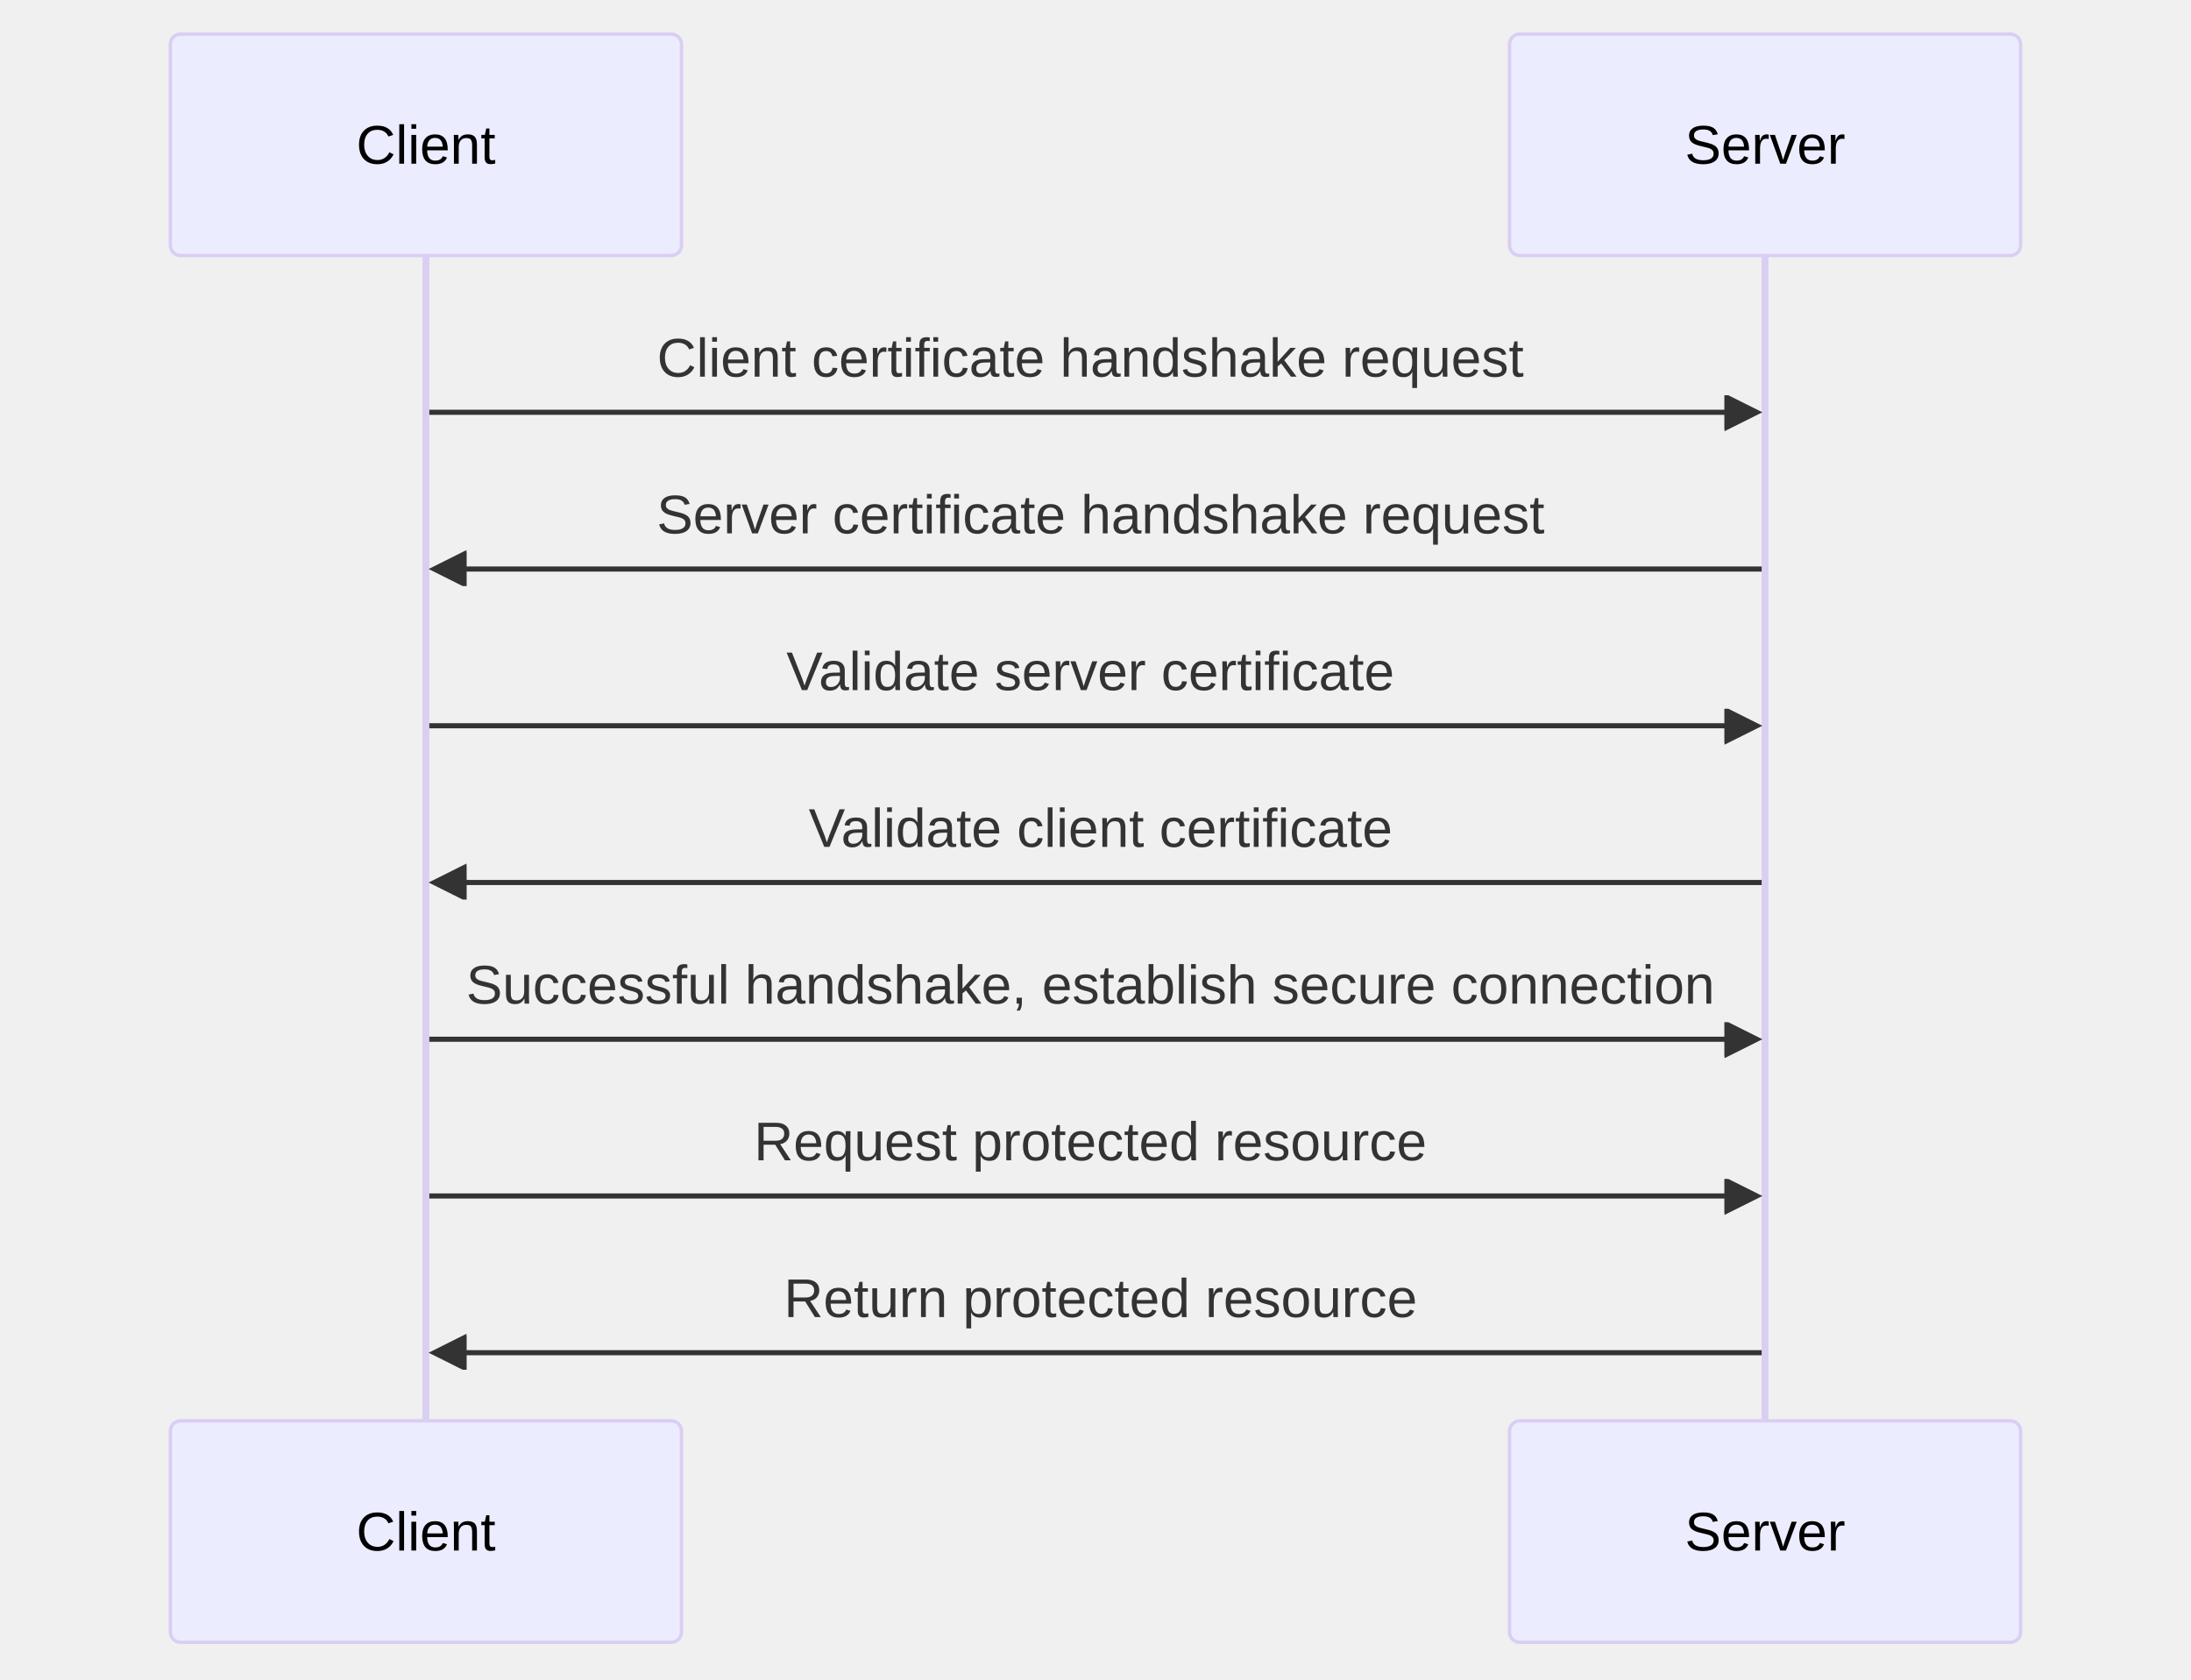
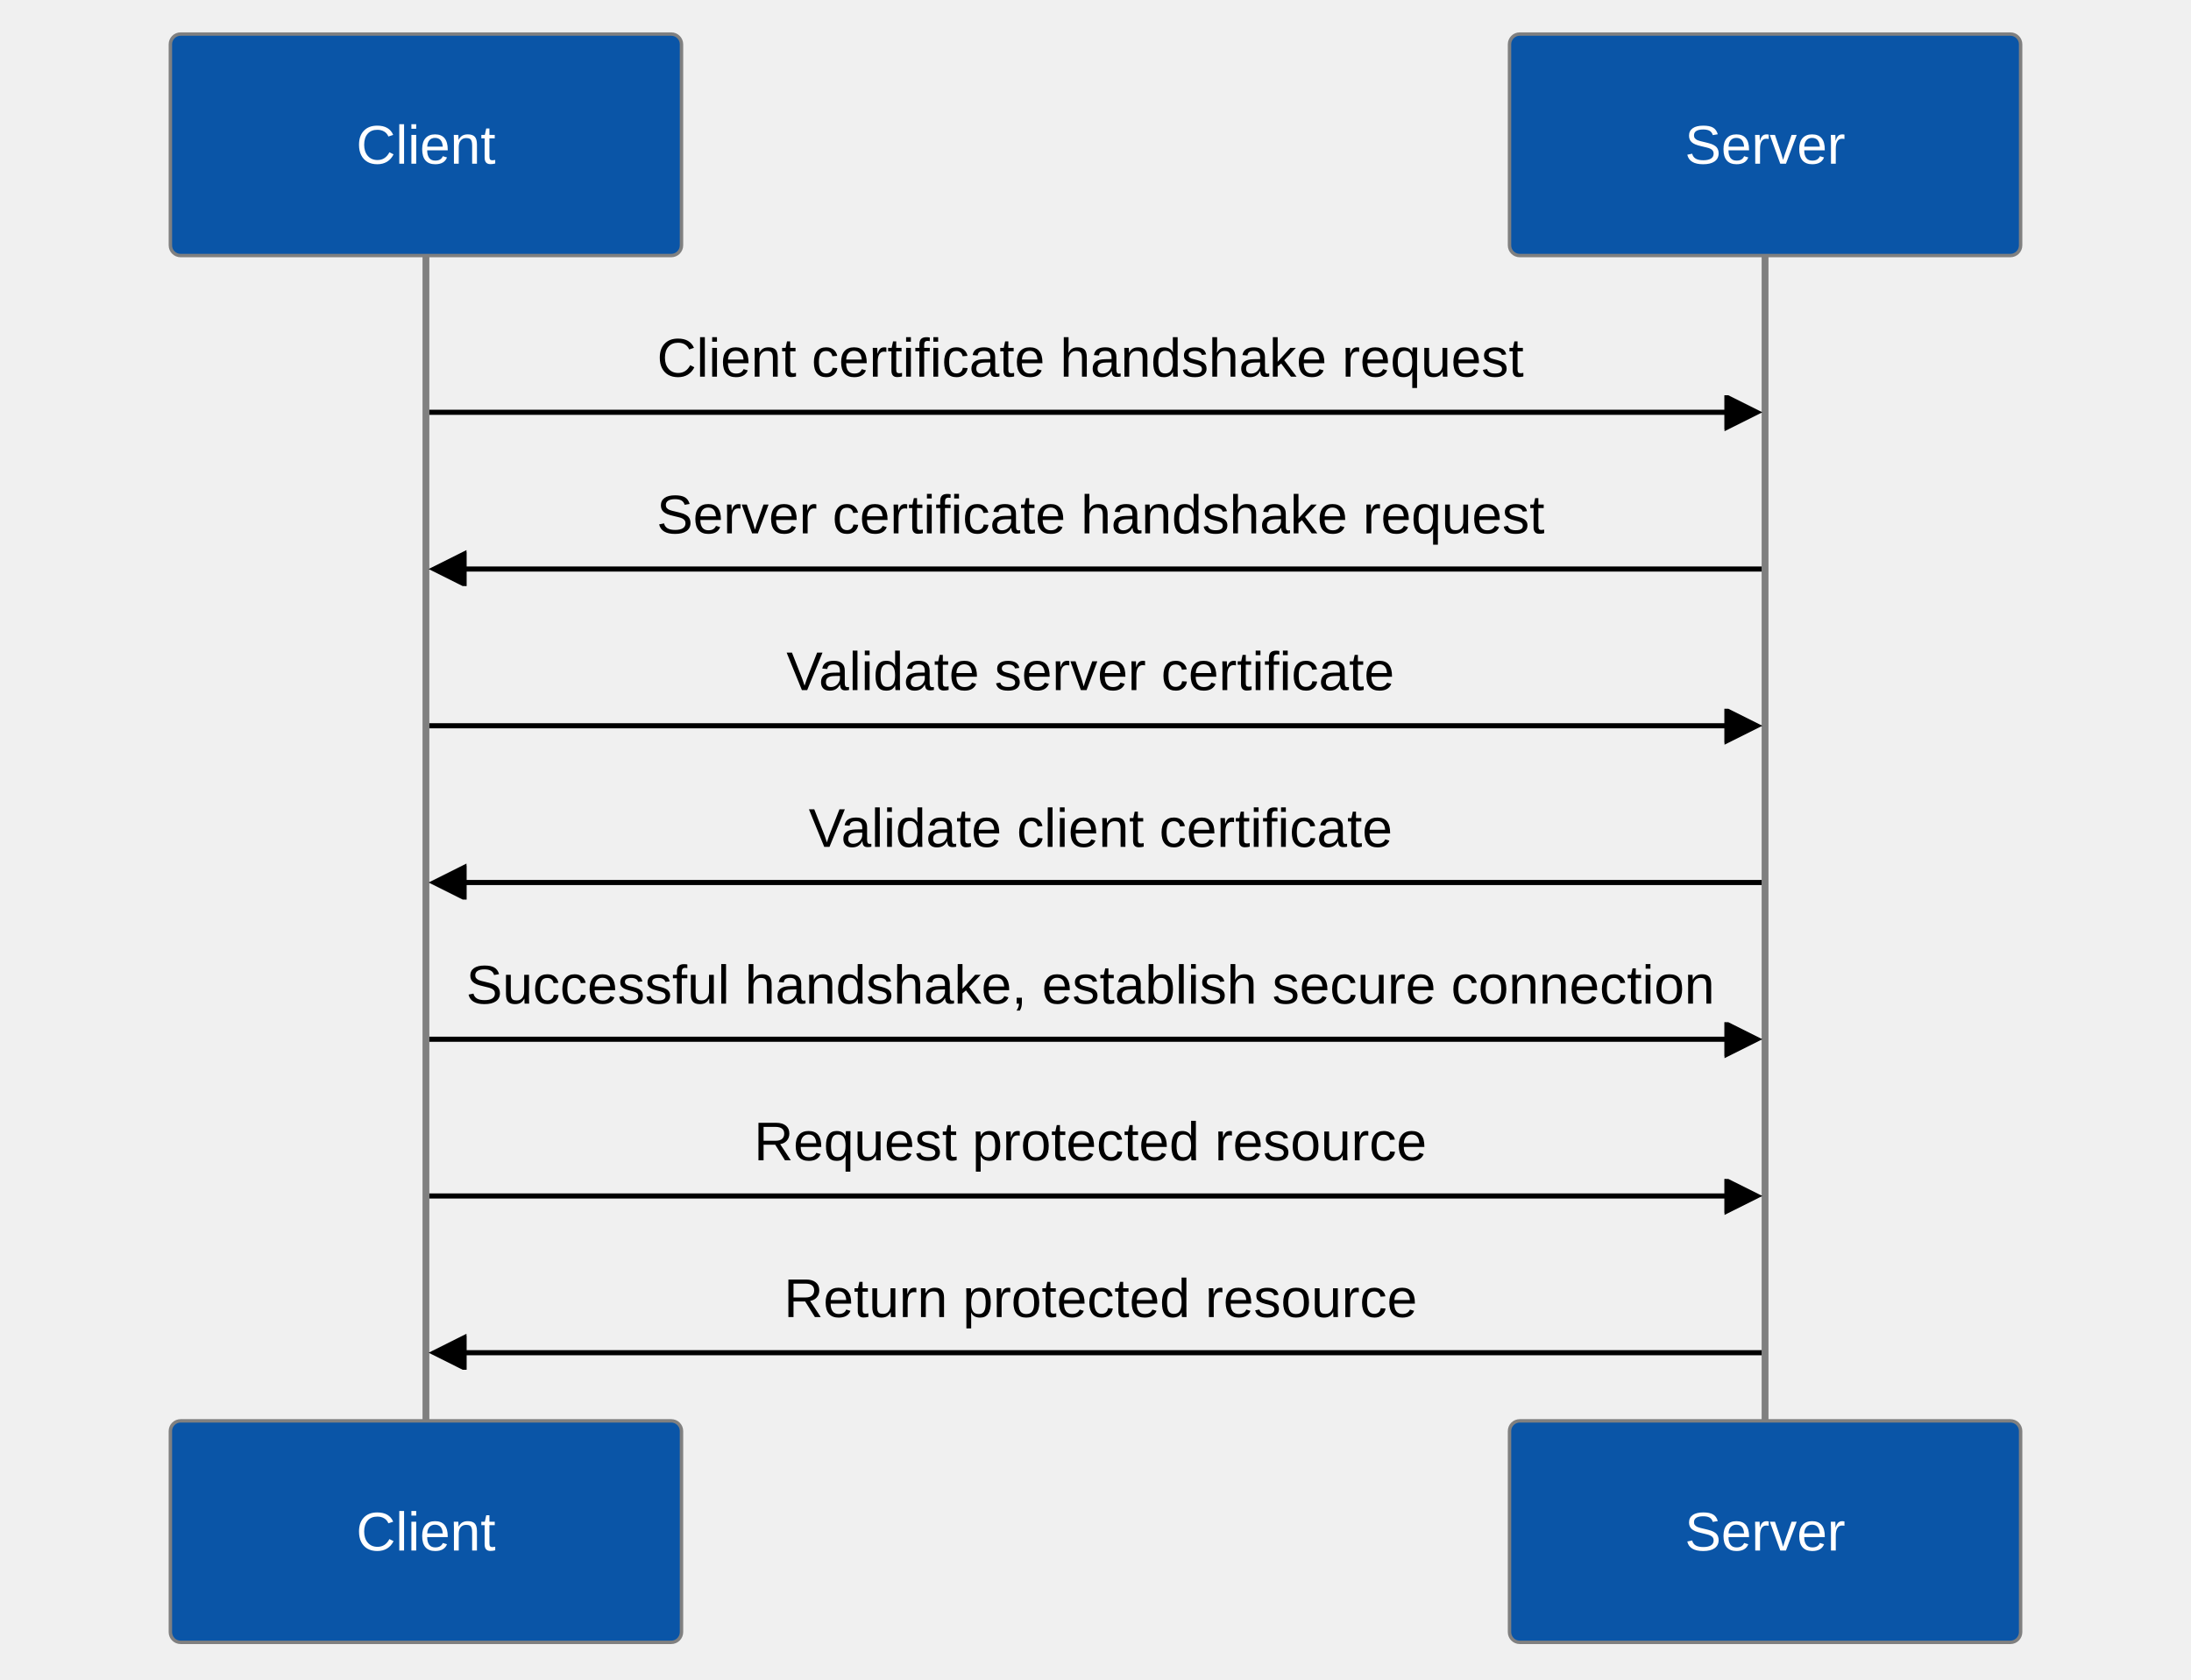
<svg xmlns="http://www.w3.org/2000/svg" aria-roledescription="sequence" role="graphics-document document" viewBox="-50 -10 643 493" style="max-width: 643px; background-color: white;" width="100%" id="my-svg">
  <g>
    <rect class="actor actor-bottom" ry="3" rx="3" name="Server" height="65" width="150" stroke="#666" fill="#eaeaea" y="407" x="393" />
    <text style="text-anchor: middle; font-size: 16px; font-weight: 400;" class="actor" alignment-baseline="central" dominant-baseline="central" y="439.5" x="468">
      <tspan dy="0" x="468">Server</tspan>
    </text>
  </g>
  <g>
    <rect class="actor actor-bottom" ry="3" rx="3" name="Client" height="65" width="150" stroke="#666" fill="#eaeaea" y="407" x="0" />
    <text style="text-anchor: middle; font-size: 16px; font-weight: 400;" class="actor" alignment-baseline="central" dominant-baseline="central" y="439.5" x="75">
      <tspan dy="0" x="75">Client</tspan>
    </text>
  </g>
  <g>
    <line stroke="#999" stroke-width="0.5px" class="200" y2="407" x2="468" y1="5" x1="468" id="actor1" />
    <g id="root-1">
      <rect class="actor actor-top" ry="3" rx="3" name="Server" height="65" width="150" stroke="#666" fill="#eaeaea" y="0" x="393" />
      <text style="text-anchor: middle; font-size: 16px; font-weight: 400;" class="actor" alignment-baseline="central" dominant-baseline="central" y="32.5" x="468">
        <tspan dy="0" x="468">Server</tspan>
      </text>
    </g>
  </g>
  <g>
    <line stroke="#999" stroke-width="0.5px" class="200" y2="407" x2="75" y1="5" x1="75" id="actor0" />
    <g id="root-0">
      <rect class="actor actor-top" ry="3" rx="3" name="Client" height="65" width="150" stroke="#666" fill="#eaeaea" y="0" x="0" />
      <text style="text-anchor: middle; font-size: 16px; font-weight: 400;" class="actor" alignment-baseline="central" dominant-baseline="central" y="32.5" x="75">
        <tspan dy="0" x="75">Client</tspan>
      </text>
    </g>
  </g>
-   <style>#my-svg{font-family:"trebuchet ms",verdana,arial,sans-serif;font-size:16px;fill:#333;}#my-svg .error-icon{fill:#552222;}#my-svg .error-text{fill:#552222;stroke:#552222;}#my-svg .edge-thickness-normal{stroke-width:2px;}#my-svg .edge-thickness-thick{stroke-width:3.5px;}#my-svg .edge-pattern-solid{stroke-dasharray:0;}#my-svg .edge-pattern-dashed{stroke-dasharray:3;}#my-svg .edge-pattern-dotted{stroke-dasharray:2;}#my-svg .marker{fill:#333333;stroke:#333333;}#my-svg .marker.cross{stroke:#333333;}#my-svg svg{font-family:"trebuchet ms",verdana,arial,sans-serif;font-size:16px;}#my-svg .actor{stroke:hsl(259.626, 59.777%, 87.902%);fill:#ECECFF;}#my-svg text.actor&gt;tspan{fill:black;stroke:none;}#my-svg .actor-line{stroke:grey;}#my-svg .messageLine0{stroke-width:1.5;stroke-dasharray:none;stroke:#333;}#my-svg .messageLine1{stroke-width:1.5;stroke-dasharray:2,2;stroke:#333;}#my-svg #arrowhead path{fill:#333;stroke:#333;}#my-svg .sequenceNumber{fill:white;}#my-svg #sequencenumber{fill:#333;}#my-svg #crosshead path{fill:#333;stroke:#333;}#my-svg .messageText{fill:#333;stroke:none;}#my-svg .labelBox{stroke:hsl(259.626, 59.777%, 87.902%);fill:#ECECFF;}#my-svg .labelText,#my-svg .labelText&gt;tspan{fill:black;stroke:none;}#my-svg .loopText,#my-svg .loopText&gt;tspan{fill:black;stroke:none;}#my-svg .loopLine{stroke-width:2px;stroke-dasharray:2,2;stroke:hsl(259.626, 59.777%, 87.902%);fill:hsl(259.626, 59.777%, 87.902%);}#my-svg .note{stroke:#aaaa33;fill:#fff5ad;}#my-svg .noteText,#my-svg .noteText&gt;tspan{fill:black;stroke:none;}#my-svg .activation0{fill:#f4f4f4;stroke:#666;}#my-svg .activation1{fill:#f4f4f4;stroke:#666;}#my-svg .activation2{fill:#f4f4f4;stroke:#666;}#my-svg .actorPopupMenu{position:absolute;}#my-svg .actorPopupMenuPanel{position:absolute;fill:#ECECFF;box-shadow:0px 8px 16px 0px rgba(0,0,0,0.2);filter:drop-shadow(3px 5px 2px rgb(0 0 0 / 0.4));}#my-svg .actor-man line{stroke:hsl(259.626, 59.777%, 87.902%);fill:#ECECFF;}#my-svg .actor-man circle,#my-svg line{stroke:hsl(259.626, 59.777%, 87.902%);fill:#ECECFF;stroke-width:2px;}#my-svg :root{--mermaid-font-family:"trebuchet ms",verdana,arial,sans-serif;}</style>
+   <style>#my-svg{font-family:"trebuchet ms",verdana,arial,sans-serif;font-size:16px;fill:black;}#my-svg .error-icon{fill:hsl(31.338, 88.701%, 39.706%);}#my-svg .error-text{fill:black;stroke:black;}#my-svg .edge-thickness-normal{stroke-width:2px;}#my-svg .edge-thickness-thick{stroke-width:3.5px;}#my-svg .edge-pattern-solid{stroke-dasharray:0;}#my-svg .edge-pattern-dashed{stroke-dasharray:3;}#my-svg .edge-pattern-dotted{stroke-dasharray:2;}#my-svg .marker{fill:#0b0b0b;stroke:#0b0b0b;}#my-svg .marker.cross{stroke:#0b0b0b;}#my-svg svg{font-family:"trebuchet ms",verdana,arial,sans-serif;font-size:16px;}#my-svg .actor{stroke:gray;fill:#0a55a7;}#my-svg text.actor&gt;tspan{fill:white;stroke:none;}#my-svg .actor-line{stroke:grey;}#my-svg .messageLine0{stroke-width:1.5;stroke-dasharray:none;stroke:black;}#my-svg .messageLine1{stroke-width:1.5;stroke-dasharray:2,2;stroke:black;}#my-svg #arrowhead path{fill:black;stroke:black;}#my-svg .sequenceNumber{fill:#f4f4f4;}#my-svg #sequencenumber{fill:black;}#my-svg #crosshead path{fill:black;stroke:black;}#my-svg .messageText{fill:black;stroke:none;}#my-svg .labelBox{stroke:gray;fill:#0a55a7;}#my-svg .labelText,#my-svg .labelText&gt;tspan{fill:white;stroke:none;}#my-svg .loopText,#my-svg .loopText&gt;tspan{fill:white;stroke:none;}#my-svg .loopLine{stroke-width:2px;stroke-dasharray:2,2;stroke:gray;fill:gray;}#my-svg .note{stroke:hsl(52.683, 60%, 73.922%);fill:#fff5ad;}#my-svg .noteText,#my-svg .noteText&gt;tspan{fill:#333;stroke:none;}#my-svg .activation0{fill:gray;stroke:hsl(0, 0%, 40.196%);}#my-svg .activation1{fill:gray;stroke:hsl(0, 0%, 40.196%);}#my-svg .activation2{fill:gray;stroke:hsl(0, 0%, 40.196%);}#my-svg .actorPopupMenu{position:absolute;}#my-svg .actorPopupMenuPanel{position:absolute;fill:#0a55a7;box-shadow:0px 8px 16px 0px rgba(0,0,0,0.2);filter:drop-shadow(3px 5px 2px rgb(0 0 0 / 0.4));}#my-svg .actor-man line{stroke:gray;fill:#0a55a7;}#my-svg .actor-man circle,#my-svg line{stroke:gray;fill:#0a55a7;stroke-width:2px;}#my-svg :root{--mermaid-font-family:"trebuchet ms",verdana,arial,sans-serif;}</style>
  <g />
  <defs>
    <symbol height="24" width="24" id="computer">
      <path d="M2 2v13h20v-13h-20zm18 11h-16v-9h16v9zm-10.228 6l.466-1h3.524l.467 1h-4.457zm14.228 3h-24l2-6h2.104l-1.33 4h18.45l-1.297-4h2.073l2 6zm-5-10h-14v-7h14v7z" transform="scale(.5)" />
    </symbol>
  </defs>
  <defs>
    <symbol clip-rule="evenodd" fill-rule="evenodd" id="database">
      <path d="M12.258.001l.256.004.255.005.253.008.251.01.249.012.247.015.246.016.242.019.241.02.239.023.236.024.233.027.231.028.229.031.225.032.223.034.22.036.217.038.214.04.211.041.208.043.205.045.201.046.198.048.194.05.191.051.187.053.183.054.18.056.175.057.172.059.168.06.163.061.16.063.155.064.15.066.074.033.073.033.071.034.07.034.069.035.068.035.067.035.066.035.064.036.064.036.062.036.06.036.06.037.058.037.058.037.055.038.055.038.053.038.052.038.051.039.05.039.048.039.047.039.045.04.044.04.043.04.041.04.04.041.039.041.037.041.036.041.034.041.033.042.032.042.03.042.029.042.027.042.026.043.024.043.023.043.021.043.02.043.018.044.017.043.015.044.013.044.012.044.011.045.009.044.007.045.006.045.004.045.002.045.001.045v17l-.001.045-.002.045-.004.045-.006.045-.007.045-.009.044-.011.045-.012.044-.013.044-.015.044-.017.043-.018.044-.02.043-.021.043-.023.043-.024.043-.026.043-.027.042-.029.042-.03.042-.032.042-.033.042-.034.041-.036.041-.037.041-.039.041-.04.041-.041.04-.043.04-.044.04-.045.04-.047.039-.048.039-.05.039-.051.039-.052.038-.053.038-.055.038-.055.038-.058.037-.058.037-.06.037-.06.036-.062.036-.064.036-.064.036-.066.035-.067.035-.068.035-.069.035-.07.034-.071.034-.073.033-.074.033-.15.066-.155.064-.16.063-.163.061-.168.06-.172.059-.175.057-.18.056-.183.054-.187.053-.191.051-.194.05-.198.048-.201.046-.205.045-.208.043-.211.041-.214.04-.217.038-.22.036-.223.034-.225.032-.229.031-.231.028-.233.027-.236.024-.239.023-.241.02-.242.019-.246.016-.247.015-.249.012-.251.01-.253.008-.255.005-.256.004-.258.001-.258-.001-.256-.004-.255-.005-.253-.008-.251-.01-.249-.012-.247-.015-.245-.016-.243-.019-.241-.02-.238-.023-.236-.024-.234-.027-.231-.028-.228-.031-.226-.032-.223-.034-.22-.036-.217-.038-.214-.04-.211-.041-.208-.043-.204-.045-.201-.046-.198-.048-.195-.05-.19-.051-.187-.053-.184-.054-.179-.056-.176-.057-.172-.059-.167-.06-.164-.061-.159-.063-.155-.064-.151-.066-.074-.033-.072-.033-.072-.034-.07-.034-.069-.035-.068-.035-.067-.035-.066-.035-.064-.036-.063-.036-.062-.036-.061-.036-.06-.037-.058-.037-.057-.037-.056-.038-.055-.038-.053-.038-.052-.038-.051-.039-.049-.039-.049-.039-.046-.039-.046-.04-.044-.04-.043-.04-.041-.04-.04-.041-.039-.041-.037-.041-.036-.041-.034-.041-.033-.042-.032-.042-.03-.042-.029-.042-.027-.042-.026-.043-.024-.043-.023-.043-.021-.043-.02-.043-.018-.044-.017-.043-.015-.044-.013-.044-.012-.044-.011-.045-.009-.044-.007-.045-.006-.045-.004-.045-.002-.045-.001-.045v-17l.001-.045.002-.045.004-.045.006-.045.007-.045.009-.044.011-.045.012-.044.013-.044.015-.044.017-.043.018-.044.02-.043.021-.043.023-.043.024-.043.026-.043.027-.042.029-.042.03-.042.032-.042.033-.042.034-.041.036-.041.037-.041.039-.041.04-.041.041-.04.043-.04.044-.04.046-.04.046-.039.049-.039.049-.039.051-.039.052-.038.053-.038.055-.038.056-.038.057-.037.058-.037.06-.037.061-.036.062-.036.063-.036.064-.036.066-.035.067-.035.068-.035.069-.035.07-.034.072-.034.072-.033.074-.033.151-.066.155-.064.159-.063.164-.061.167-.06.172-.059.176-.057.179-.056.184-.054.187-.053.19-.051.195-.05.198-.048.201-.046.204-.045.208-.043.211-.041.214-.04.217-.038.22-.036.223-.034.226-.032.228-.031.231-.028.234-.027.236-.024.238-.023.241-.02.243-.019.245-.016.247-.015.249-.012.251-.01.253-.008.255-.005.256-.004.258-.001.258.001zm-9.258 20.499v.01l.001.021.003.021.004.022.005.021.006.022.007.022.009.023.01.022.011.023.012.023.013.023.015.023.016.024.017.023.018.024.019.024.021.024.022.025.023.024.024.025.052.049.056.05.061.051.066.051.07.051.075.051.079.052.084.052.088.052.092.052.097.052.102.051.105.052.11.052.114.051.119.051.123.051.127.05.131.05.135.05.139.048.144.049.147.047.152.047.155.047.16.045.163.045.167.043.171.043.176.041.178.041.183.039.187.039.19.037.194.035.197.035.202.033.204.031.209.03.212.029.216.027.219.025.222.024.226.021.23.02.233.018.236.016.24.015.243.012.246.01.249.008.253.005.256.004.259.001.26-.001.257-.004.254-.005.25-.008.247-.011.244-.012.241-.014.237-.016.233-.018.231-.021.226-.021.224-.024.22-.026.216-.027.212-.028.21-.031.205-.031.202-.034.198-.034.194-.036.191-.037.187-.039.183-.04.179-.04.175-.042.172-.043.168-.044.163-.045.16-.046.155-.046.152-.047.148-.048.143-.049.139-.049.136-.05.131-.05.126-.05.123-.051.118-.052.114-.051.11-.052.106-.052.101-.052.096-.052.092-.052.088-.053.083-.051.079-.052.074-.052.07-.051.065-.051.06-.051.056-.05.051-.05.023-.024.023-.025.021-.024.02-.024.019-.024.018-.024.017-.024.015-.023.014-.024.013-.023.012-.023.01-.023.01-.022.008-.022.006-.022.006-.022.004-.022.004-.021.001-.021.001-.021v-4.127l-.077.055-.08.053-.083.054-.085.053-.087.052-.09.052-.093.051-.095.05-.097.05-.1.049-.102.049-.105.048-.106.047-.109.047-.111.046-.114.045-.115.045-.118.044-.12.043-.122.042-.124.042-.126.041-.128.04-.13.04-.132.038-.134.038-.135.037-.138.037-.139.035-.142.035-.143.034-.144.033-.147.032-.148.031-.15.03-.151.03-.153.029-.154.027-.156.027-.158.026-.159.025-.161.024-.162.023-.163.022-.165.021-.166.02-.167.019-.169.018-.169.017-.171.016-.173.015-.173.014-.175.013-.175.012-.177.011-.178.01-.179.008-.179.008-.181.006-.182.005-.182.004-.184.003-.184.002h-.37l-.184-.002-.184-.003-.182-.004-.182-.005-.181-.006-.179-.008-.179-.008-.178-.01-.176-.011-.176-.012-.175-.013-.173-.014-.172-.015-.171-.016-.17-.017-.169-.018-.167-.019-.166-.02-.165-.021-.163-.022-.162-.023-.161-.024-.159-.025-.157-.026-.156-.027-.155-.027-.153-.029-.151-.03-.15-.03-.148-.031-.146-.032-.145-.033-.143-.034-.141-.035-.14-.035-.137-.037-.136-.037-.134-.038-.132-.038-.13-.04-.128-.04-.126-.041-.124-.042-.122-.042-.12-.044-.117-.043-.116-.045-.113-.045-.112-.046-.109-.047-.106-.047-.105-.048-.102-.049-.1-.049-.097-.05-.095-.05-.093-.052-.09-.051-.087-.052-.085-.053-.083-.054-.08-.054-.077-.054v4.127zm0-5.654v.011l.001.021.003.021.004.021.005.022.006.022.007.022.009.022.01.022.011.023.012.023.013.023.015.024.016.023.017.024.018.024.019.024.021.024.022.024.023.025.024.024.052.05.056.05.061.05.066.051.07.051.075.052.079.051.084.052.088.052.092.052.097.052.102.052.105.052.11.051.114.051.119.052.123.05.127.051.131.05.135.049.139.049.144.048.147.048.152.047.155.046.16.045.163.045.167.044.171.042.176.042.178.04.183.04.187.038.19.037.194.036.197.034.202.033.204.032.209.03.212.028.216.027.219.025.222.024.226.022.23.02.233.018.236.016.24.014.243.012.246.01.249.008.253.006.256.003.259.001.26-.001.257-.003.254-.006.25-.008.247-.01.244-.012.241-.015.237-.016.233-.018.231-.02.226-.022.224-.024.22-.025.216-.027.212-.029.21-.03.205-.032.202-.033.198-.035.194-.036.191-.037.187-.039.183-.039.179-.041.175-.042.172-.043.168-.044.163-.045.16-.045.155-.047.152-.047.148-.048.143-.048.139-.05.136-.049.131-.05.126-.051.123-.051.118-.051.114-.052.11-.052.106-.052.101-.052.096-.052.092-.052.088-.052.083-.052.079-.052.074-.051.07-.052.065-.051.06-.05.056-.051.051-.049.023-.025.023-.024.021-.025.02-.024.019-.024.018-.024.017-.024.015-.023.014-.023.013-.024.012-.022.01-.023.01-.023.008-.022.006-.022.006-.022.004-.021.004-.022.001-.021.001-.021v-4.139l-.077.054-.08.054-.083.054-.085.052-.087.053-.09.051-.093.051-.095.051-.097.05-.1.049-.102.049-.105.048-.106.047-.109.047-.111.046-.114.045-.115.044-.118.044-.12.044-.122.042-.124.042-.126.041-.128.04-.13.039-.132.039-.134.038-.135.037-.138.036-.139.036-.142.035-.143.033-.144.033-.147.033-.148.031-.15.03-.151.03-.153.028-.154.028-.156.027-.158.026-.159.025-.161.024-.162.023-.163.022-.165.021-.166.02-.167.019-.169.018-.169.017-.171.016-.173.015-.173.014-.175.013-.175.012-.177.011-.178.009-.179.009-.179.007-.181.007-.182.005-.182.004-.184.003-.184.002h-.37l-.184-.002-.184-.003-.182-.004-.182-.005-.181-.007-.179-.007-.179-.009-.178-.009-.176-.011-.176-.012-.175-.013-.173-.014-.172-.015-.171-.016-.17-.017-.169-.018-.167-.019-.166-.02-.165-.021-.163-.022-.162-.023-.161-.024-.159-.025-.157-.026-.156-.027-.155-.028-.153-.028-.151-.03-.15-.03-.148-.031-.146-.033-.145-.033-.143-.033-.141-.035-.14-.036-.137-.036-.136-.037-.134-.038-.132-.039-.13-.039-.128-.04-.126-.041-.124-.042-.122-.043-.12-.043-.117-.044-.116-.044-.113-.046-.112-.046-.109-.046-.106-.047-.105-.048-.102-.049-.1-.049-.097-.05-.095-.051-.093-.051-.09-.051-.087-.053-.085-.052-.083-.054-.08-.054-.077-.054v4.139zm0-5.666v.011l.001.02.003.022.004.021.005.022.006.021.007.022.009.023.01.022.011.023.012.023.013.023.015.023.016.024.017.024.018.023.019.024.021.025.022.024.023.024.024.025.052.05.056.05.061.05.066.051.07.051.075.052.079.051.084.052.088.052.092.052.097.052.102.052.105.051.11.052.114.051.119.051.123.051.127.05.131.05.135.05.139.049.144.048.147.048.152.047.155.046.16.045.163.045.167.043.171.043.176.042.178.04.183.04.187.038.19.037.194.036.197.034.202.033.204.032.209.03.212.028.216.027.219.025.222.024.226.021.23.02.233.018.236.017.24.014.243.012.246.01.249.008.253.006.256.003.259.001.26-.001.257-.003.254-.006.25-.008.247-.01.244-.013.241-.014.237-.016.233-.018.231-.02.226-.022.224-.024.22-.025.216-.027.212-.029.21-.03.205-.032.202-.033.198-.035.194-.036.191-.037.187-.039.183-.039.179-.041.175-.042.172-.043.168-.044.163-.045.16-.045.155-.047.152-.047.148-.048.143-.049.139-.049.136-.049.131-.051.126-.05.123-.051.118-.052.114-.051.11-.052.106-.052.101-.052.096-.052.092-.052.088-.052.083-.052.079-.052.074-.052.07-.051.065-.051.06-.051.056-.05.051-.049.023-.025.023-.025.021-.024.02-.024.019-.024.018-.024.017-.024.015-.023.014-.024.013-.023.012-.023.01-.022.01-.023.008-.022.006-.022.006-.022.004-.022.004-.021.001-.021.001-.021v-4.153l-.077.054-.08.054-.083.053-.085.053-.087.053-.09.051-.093.051-.095.051-.097.05-.1.049-.102.048-.105.048-.106.048-.109.046-.111.046-.114.046-.115.044-.118.044-.12.043-.122.043-.124.042-.126.041-.128.04-.13.039-.132.039-.134.038-.135.037-.138.036-.139.036-.142.034-.143.034-.144.033-.147.032-.148.032-.15.03-.151.03-.153.028-.154.028-.156.027-.158.026-.159.024-.161.024-.162.023-.163.023-.165.021-.166.02-.167.019-.169.018-.169.017-.171.016-.173.015-.173.014-.175.013-.175.012-.177.01-.178.01-.179.009-.179.007-.181.006-.182.006-.182.004-.184.003-.184.001-.185.001-.185-.001-.184-.001-.184-.003-.182-.004-.182-.006-.181-.006-.179-.007-.179-.009-.178-.01-.176-.01-.176-.012-.175-.013-.173-.014-.172-.015-.171-.016-.17-.017-.169-.018-.167-.019-.166-.02-.165-.021-.163-.023-.162-.023-.161-.024-.159-.024-.157-.026-.156-.027-.155-.028-.153-.028-.151-.03-.15-.03-.148-.032-.146-.032-.145-.033-.143-.034-.141-.034-.14-.036-.137-.036-.136-.037-.134-.038-.132-.039-.13-.039-.128-.041-.126-.041-.124-.041-.122-.043-.12-.043-.117-.044-.116-.044-.113-.046-.112-.046-.109-.046-.106-.048-.105-.048-.102-.048-.1-.05-.097-.049-.095-.051-.093-.051-.09-.052-.087-.052-.085-.053-.083-.053-.08-.054-.077-.054v4.153zm8.74-8.179l-.257.004-.254.005-.25.008-.247.011-.244.012-.241.014-.237.016-.233.018-.231.021-.226.022-.224.023-.22.026-.216.027-.212.028-.21.031-.205.032-.202.033-.198.034-.194.036-.191.038-.187.038-.183.04-.179.041-.175.042-.172.043-.168.043-.163.045-.16.046-.155.046-.152.048-.148.048-.143.048-.139.049-.136.05-.131.05-.126.051-.123.051-.118.051-.114.052-.11.052-.106.052-.101.052-.096.052-.092.052-.088.052-.083.052-.079.052-.074.051-.07.052-.065.051-.06.05-.056.05-.051.05-.023.025-.023.024-.021.024-.02.025-.019.024-.018.024-.017.023-.015.024-.014.023-.013.023-.012.023-.01.023-.01.022-.008.022-.006.023-.006.021-.004.022-.004.021-.001.021-.001.021.001.021.001.021.004.021.004.022.006.021.006.023.008.022.01.022.01.023.012.023.013.023.014.023.015.024.017.023.018.024.019.024.02.025.021.024.023.024.023.025.051.05.056.05.06.05.065.051.07.052.074.051.079.052.083.052.088.052.092.052.096.052.101.052.106.052.11.052.114.052.118.051.123.051.126.051.131.05.136.05.139.049.143.048.148.048.152.048.155.046.16.046.163.045.168.043.172.043.175.042.179.041.183.04.187.038.191.038.194.036.198.034.202.033.205.032.21.031.212.028.216.027.22.026.224.023.226.022.231.021.233.018.237.016.241.014.244.012.247.011.25.008.254.005.257.004.26.001.26-.001.257-.004.254-.005.25-.008.247-.011.244-.012.241-.014.237-.016.233-.018.231-.021.226-.022.224-.023.22-.026.216-.027.212-.028.21-.031.205-.032.202-.033.198-.034.194-.036.191-.038.187-.038.183-.04.179-.041.175-.042.172-.043.168-.043.163-.045.16-.046.155-.046.152-.048.148-.048.143-.048.139-.049.136-.05.131-.05.126-.051.123-.051.118-.051.114-.052.11-.052.106-.052.101-.052.096-.052.092-.052.088-.052.083-.052.079-.052.074-.051.07-.052.065-.051.06-.05.056-.05.051-.05.023-.025.023-.024.021-.024.02-.025.019-.024.018-.024.017-.023.015-.024.014-.023.013-.023.012-.023.01-.023.01-.022.008-.022.006-.023.006-.021.004-.022.004-.021.001-.021.001-.021-.001-.021-.001-.021-.004-.021-.004-.022-.006-.021-.006-.023-.008-.022-.01-.022-.01-.023-.012-.023-.013-.023-.014-.023-.015-.024-.017-.023-.018-.024-.019-.024-.02-.025-.021-.024-.023-.024-.023-.025-.051-.05-.056-.05-.06-.05-.065-.051-.07-.052-.074-.051-.079-.052-.083-.052-.088-.052-.092-.052-.096-.052-.101-.052-.106-.052-.11-.052-.114-.052-.118-.051-.123-.051-.126-.051-.131-.05-.136-.05-.139-.049-.143-.048-.148-.048-.152-.048-.155-.046-.16-.046-.163-.045-.168-.043-.172-.043-.175-.042-.179-.041-.183-.04-.187-.038-.191-.038-.194-.036-.198-.034-.202-.033-.205-.032-.21-.031-.212-.028-.216-.027-.22-.026-.224-.023-.226-.022-.231-.021-.233-.018-.237-.016-.241-.014-.244-.012-.247-.011-.25-.008-.254-.005-.257-.004-.26-.001-.26.001z" transform="scale(.5)" />
    </symbol>
  </defs>
  <defs>
    <symbol height="24" width="24" id="clock">
      <path d="M12 2c5.514 0 10 4.486 10 10s-4.486 10-10 10-10-4.486-10-10 4.486-10 10-10zm0-2c-6.627 0-12 5.373-12 12s5.373 12 12 12 12-5.373 12-12-5.373-12-12-12zm5.848 12.459c.202.038.202.333.001.372-1.907.361-6.045 1.111-6.547 1.111-.719 0-1.301-.582-1.301-1.301 0-.512.77-5.447 1.125-7.445.034-.192.312-.181.343.014l.985 6.238 5.394 1.011z" transform="scale(.5)" />
    </symbol>
  </defs>
  <defs>
    <marker orient="auto" markerHeight="12" markerWidth="12" markerUnits="userSpaceOnUse" refY="5" refX="7.9" id="arrowhead">
      <path d="M 0 0 L 10 5 L 0 10 z" />
    </marker>
  </defs>
  <defs>
    <marker refY="4.5" refX="4" orient="auto" markerHeight="8" markerWidth="15" id="crosshead">
      <path style="stroke-dasharray: 0, 0;" d="M 1,2 L 6,7 M 6,2 L 1,7" stroke-width="1pt" stroke="#000000" fill="none" />
    </marker>
  </defs>
  <defs>
    <marker orient="auto" markerHeight="28" markerWidth="20" refY="7" refX="15.5" id="filled-head">
      <path d="M 18,7 L9,13 L14,7 L9,1 Z" />
    </marker>
  </defs>
  <defs>
    <marker orient="auto" markerHeight="40" markerWidth="60" refY="15" refX="15" id="sequencenumber">
      <circle r="6" cy="15" cx="15" />
    </marker>
  </defs>
  <text style="font-size: 16px; font-weight: 400;" dy="1em" class="messageText" alignment-baseline="middle" dominant-baseline="middle" text-anchor="middle" y="80" x="270">Client certificate handshake request</text>
  <line style="fill: none;" marker-end="url(#arrowhead)" stroke="none" stroke-width="2" class="messageLine0" y2="111" x2="464" y1="111" x1="76" />
  <text style="font-size: 16px; font-weight: 400;" dy="1em" class="messageText" alignment-baseline="middle" dominant-baseline="middle" text-anchor="middle" y="126" x="273">Server certificate handshake request</text>
  <line style="fill: none;" marker-end="url(#arrowhead)" stroke="none" stroke-width="2" class="messageLine0" y2="157" x2="79" y1="157" x1="467" />
  <text style="font-size: 16px; font-weight: 400;" dy="1em" class="messageText" alignment-baseline="middle" dominant-baseline="middle" text-anchor="middle" y="172" x="270">Validate server certificate</text>
  <line style="fill: none;" marker-end="url(#arrowhead)" stroke="none" stroke-width="2" class="messageLine0" y2="203" x2="464" y1="203" x1="76" />
  <text style="font-size: 16px; font-weight: 400;" dy="1em" class="messageText" alignment-baseline="middle" dominant-baseline="middle" text-anchor="middle" y="218" x="273">Validate client certificate</text>
  <line style="fill: none;" marker-end="url(#arrowhead)" stroke="none" stroke-width="2" class="messageLine0" y2="249" x2="79" y1="249" x1="467" />
  <text style="font-size: 16px; font-weight: 400;" dy="1em" class="messageText" alignment-baseline="middle" dominant-baseline="middle" text-anchor="middle" y="264" x="270">Successful handshake, establish secure connection</text>
  <line style="fill: none;" marker-end="url(#arrowhead)" stroke="none" stroke-width="2" class="messageLine0" y2="295" x2="464" y1="295" x1="76" />
  <text style="font-size: 16px; font-weight: 400;" dy="1em" class="messageText" alignment-baseline="middle" dominant-baseline="middle" text-anchor="middle" y="310" x="270">Request protected resource</text>
  <line style="fill: none;" marker-end="url(#arrowhead)" stroke="none" stroke-width="2" class="messageLine0" y2="341" x2="464" y1="341" x1="76" />
  <text style="font-size: 16px; font-weight: 400;" dy="1em" class="messageText" alignment-baseline="middle" dominant-baseline="middle" text-anchor="middle" y="356" x="273">Return protected resource</text>
  <line style="fill: none;" marker-end="url(#arrowhead)" stroke="none" stroke-width="2" class="messageLine0" y2="387" x2="79" y1="387" x1="467" />
</svg>
